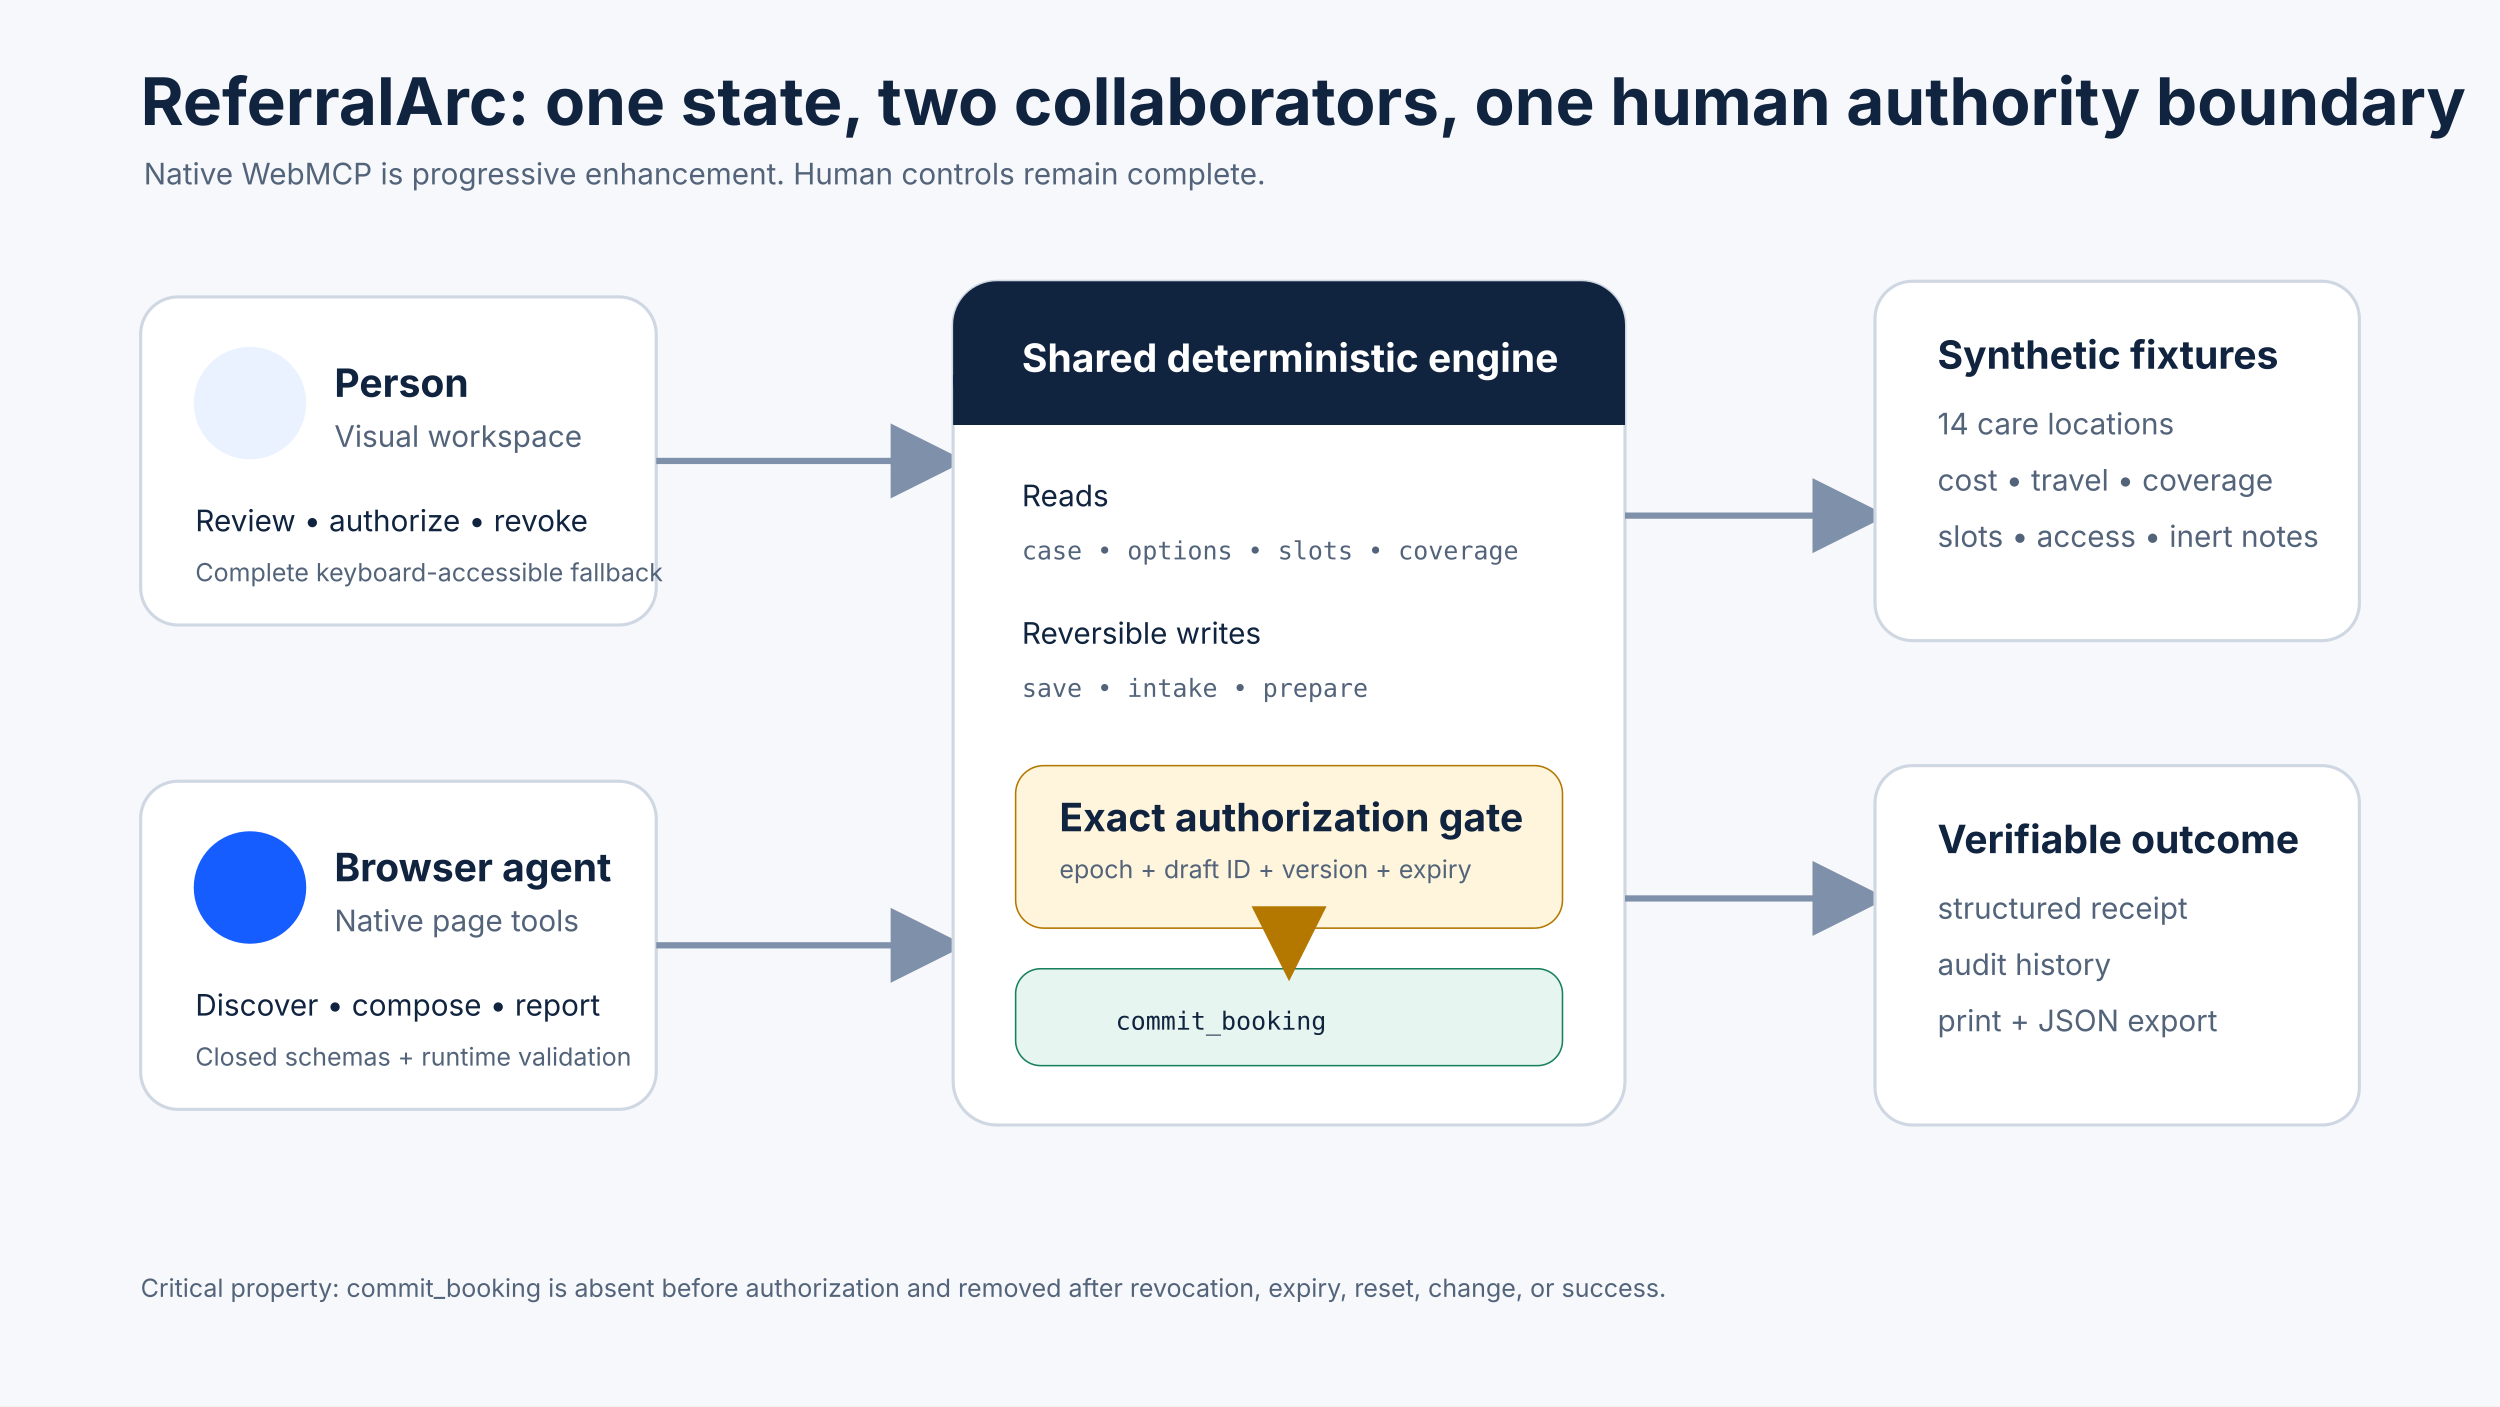
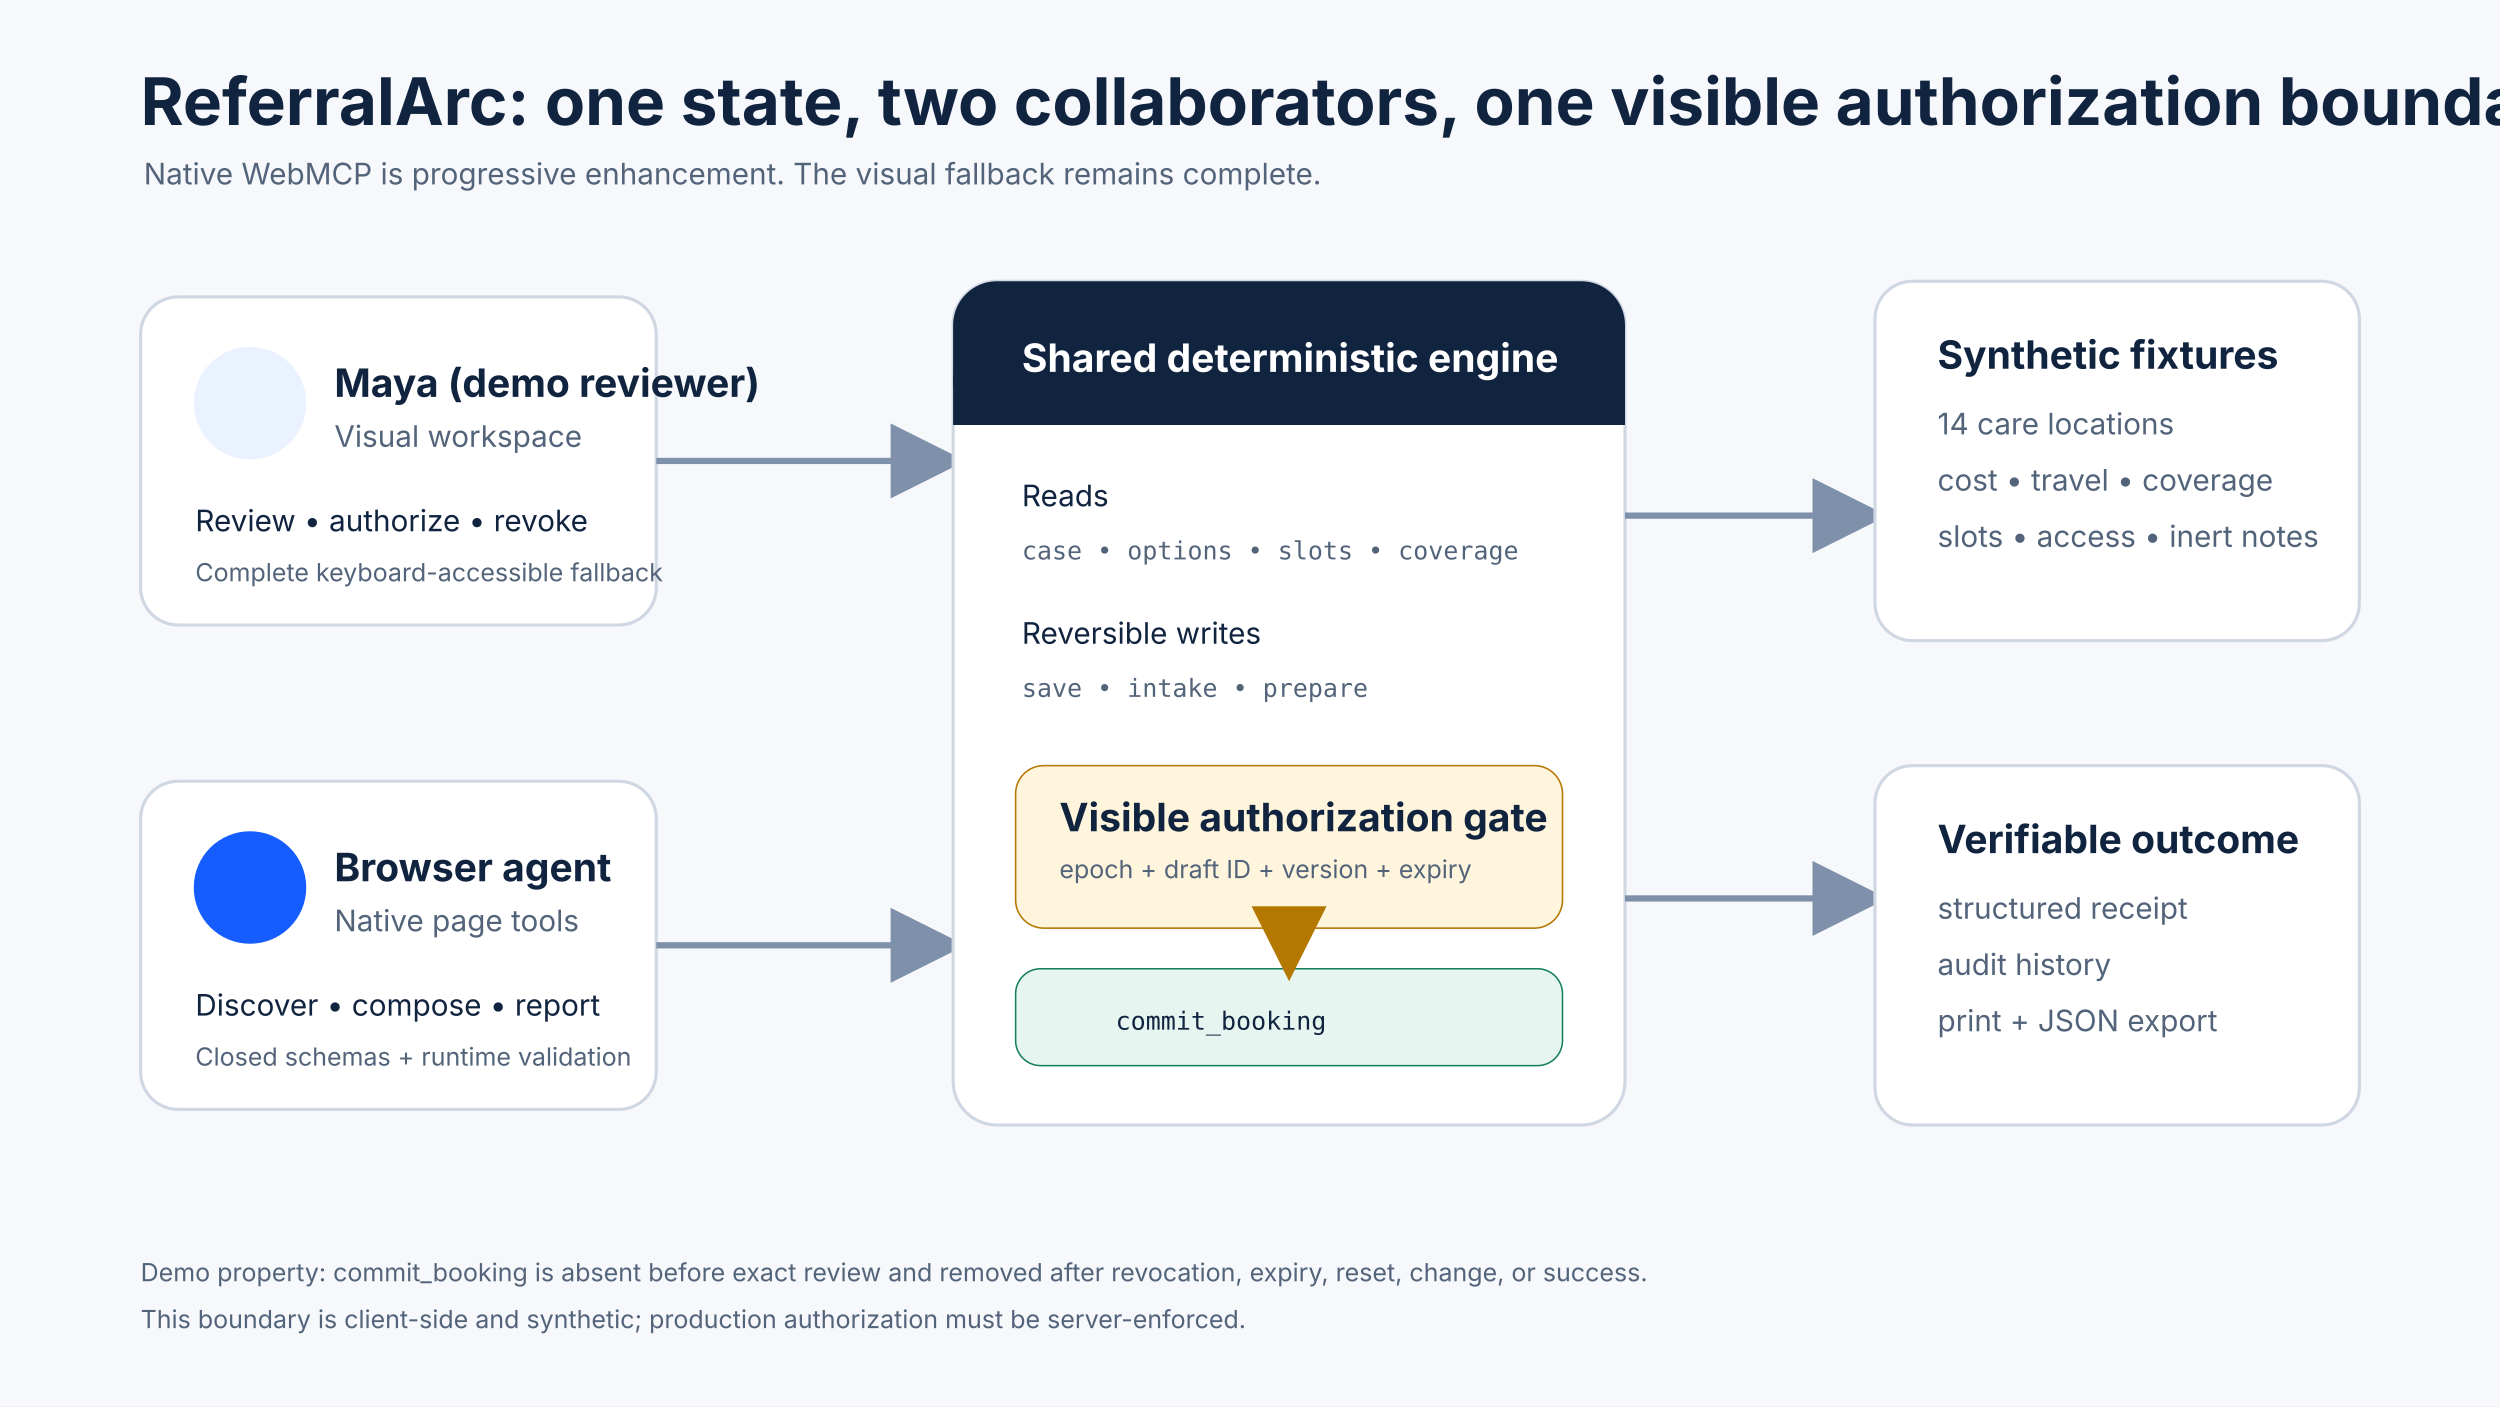
<svg xmlns="http://www.w3.org/2000/svg" width="1600" height="900" viewBox="0 0 1600 900" role="img" aria-labelledby="title desc">
  <defs>
    <style>
      .bg{fill:#f6f8fb}.card{fill:#fff;stroke:#cfd7e3;stroke-width:2}.navy{fill:#10233f}.blue{fill:#165dff}.blueSoft{fill:#eaf1ff}.green{fill:#e6f5ef;stroke:#17805c}.amber{fill:#fff5dc;stroke:#b47700}.muted{fill:#53647a}.white{fill:#fff}.line{stroke:#7f91aa;stroke-width:4;fill:none;marker-end:url(#arrow)}.dash{stroke:#b47700;stroke-width:4;stroke-dasharray:10 9;fill:none;marker-end:url(#arrowAmber)}text{font-family:Inter,system-ui,sans-serif}.h1{font-size:42px;font-weight:750}.h2{font-size:25px;font-weight:750}.body{font-size:19px}.small{font-size:16px}.mono{font-family:ui-monospace,SFMono-Regular,monospace;font-size:16px}
    </style>
    <marker id="arrow" markerWidth="12" markerHeight="12" refX="10" refY="6" orient="auto">
      <path d="M0 0L12 6L0 12z" fill="#7f91aa" />
    </marker>
    <marker id="arrowAmber" markerWidth="12" markerHeight="12" refX="10" refY="6" orient="auto">
      <path d="M0 0L12 6L0 12z" fill="#b47700" />
    </marker>
  </defs>
  <rect class="bg" width="1600" height="900" />
-   <text class="h1 navy" x="90" y="80">ReferralArc: one state, two collaborators, one human authority boundary</text>
-   <text class="body muted" x="92" y="118">Native WebMCP is progressive enhancement. Human controls remain complete.</text>
+   <text class="h1 navy" x="90" y="80">ReferralArc: one state, two collaborators, one visible authorization boundary</text>
+   <text class="body muted" x="92" y="118">Native WebMCP is progressive enhancement. The visual fallback remains complete.</text>
  <rect class="card" x="90" y="190" width="330" height="210" rx="24" />
  <circle class="blueSoft" cx="160" cy="258" r="36" />
-   <text class="h2 navy" x="214" y="254">Person</text>
+   <text class="h2 navy" x="214" y="254">Maya (demo reviewer)</text>
  <text class="body muted" x="214" y="286">Visual workspace</text>
  <text class="body navy" x="125" y="340">Review • authorize • revoke</text>
  <text class="small muted" x="125" y="372">Complete keyboard-accessible fallback</text>
  <rect class="card" x="90" y="500" width="330" height="210" rx="24" />
  <circle class="blue" cx="160" cy="568" r="36" />
  <text class="h2 navy" x="214" y="564">Browser agent</text>
  <text class="body muted" x="214" y="596">Native page tools</text>
  <text class="body navy" x="125" y="650">Discover • compose • report</text>
  <text class="small muted" x="125" y="682">Closed schemas + runtime validation</text>
  <path class="line" d="M420 295H610" />
  <path class="line" d="M420 605H610" />
  <rect class="card" x="610" y="180" width="430" height="540" rx="28" />
  <rect class="navy" x="610" y="180" width="430" height="92" rx="28" />
  <path class="navy" d="M610 240H1040V272H610z" />
  <text class="h2 white" x="654" y="238">Shared deterministic engine</text>
  <text class="body navy" x="654" y="324">Reads</text>
  <text class="mono muted" x="654" y="358">case • options • slots • coverage</text>
  <text class="body navy" x="654" y="412">Reversible writes</text>
  <text class="mono muted" x="654" y="446">save • intake • prepare</text>
  <rect class="amber" x="650" y="490" width="350" height="104" rx="18" />
-   <text class="h2 navy" x="678" y="532">Exact authorization gate</text>
+   <text class="h2 navy" x="678" y="532">Visible authorization gate</text>
  <text class="small muted" x="678" y="562">epoch + draft ID + version + expiry</text>
  <rect class="green" x="650" y="620" width="350" height="62" rx="16" />
  <text class="mono navy" x="714" y="659">commit_booking</text>
  <path class="dash" d="M825 594V620" />
  <path class="line" d="M1040 330H1200" />
  <path class="line" d="M1040 575H1200" />
  <rect class="card" x="1200" y="180" width="310" height="230" rx="24" />
  <text class="h2 navy" x="1240" y="236">Synthetic fixtures</text>
  <text class="body muted" x="1240" y="278">14 care locations</text>
  <text class="body muted" x="1240" y="314">cost • travel • coverage</text>
  <text class="body muted" x="1240" y="350">slots • access • inert notes</text>
  <rect class="card" x="1200" y="490" width="310" height="230" rx="24" />
  <text class="h2 navy" x="1240" y="546">Verifiable outcome</text>
  <text class="body muted" x="1240" y="588">structured receipt</text>
  <text class="body muted" x="1240" y="624">audit history</text>
  <text class="body muted" x="1240" y="660">print + JSON export</text>
-   <text class="small muted" x="90" y="830">Critical property: commit_booking is absent before authorization and removed after revocation, expiry, reset, change, or success.</text>
+   <text class="small muted" x="90" y="820">Demo property: commit_booking is absent before exact review and removed after revocation, expiry, reset, change, or success.</text>
+   <text class="small muted" x="90" y="850">This boundary is client-side and synthetic; production authorization must be server-enforced.</text>
</svg>
